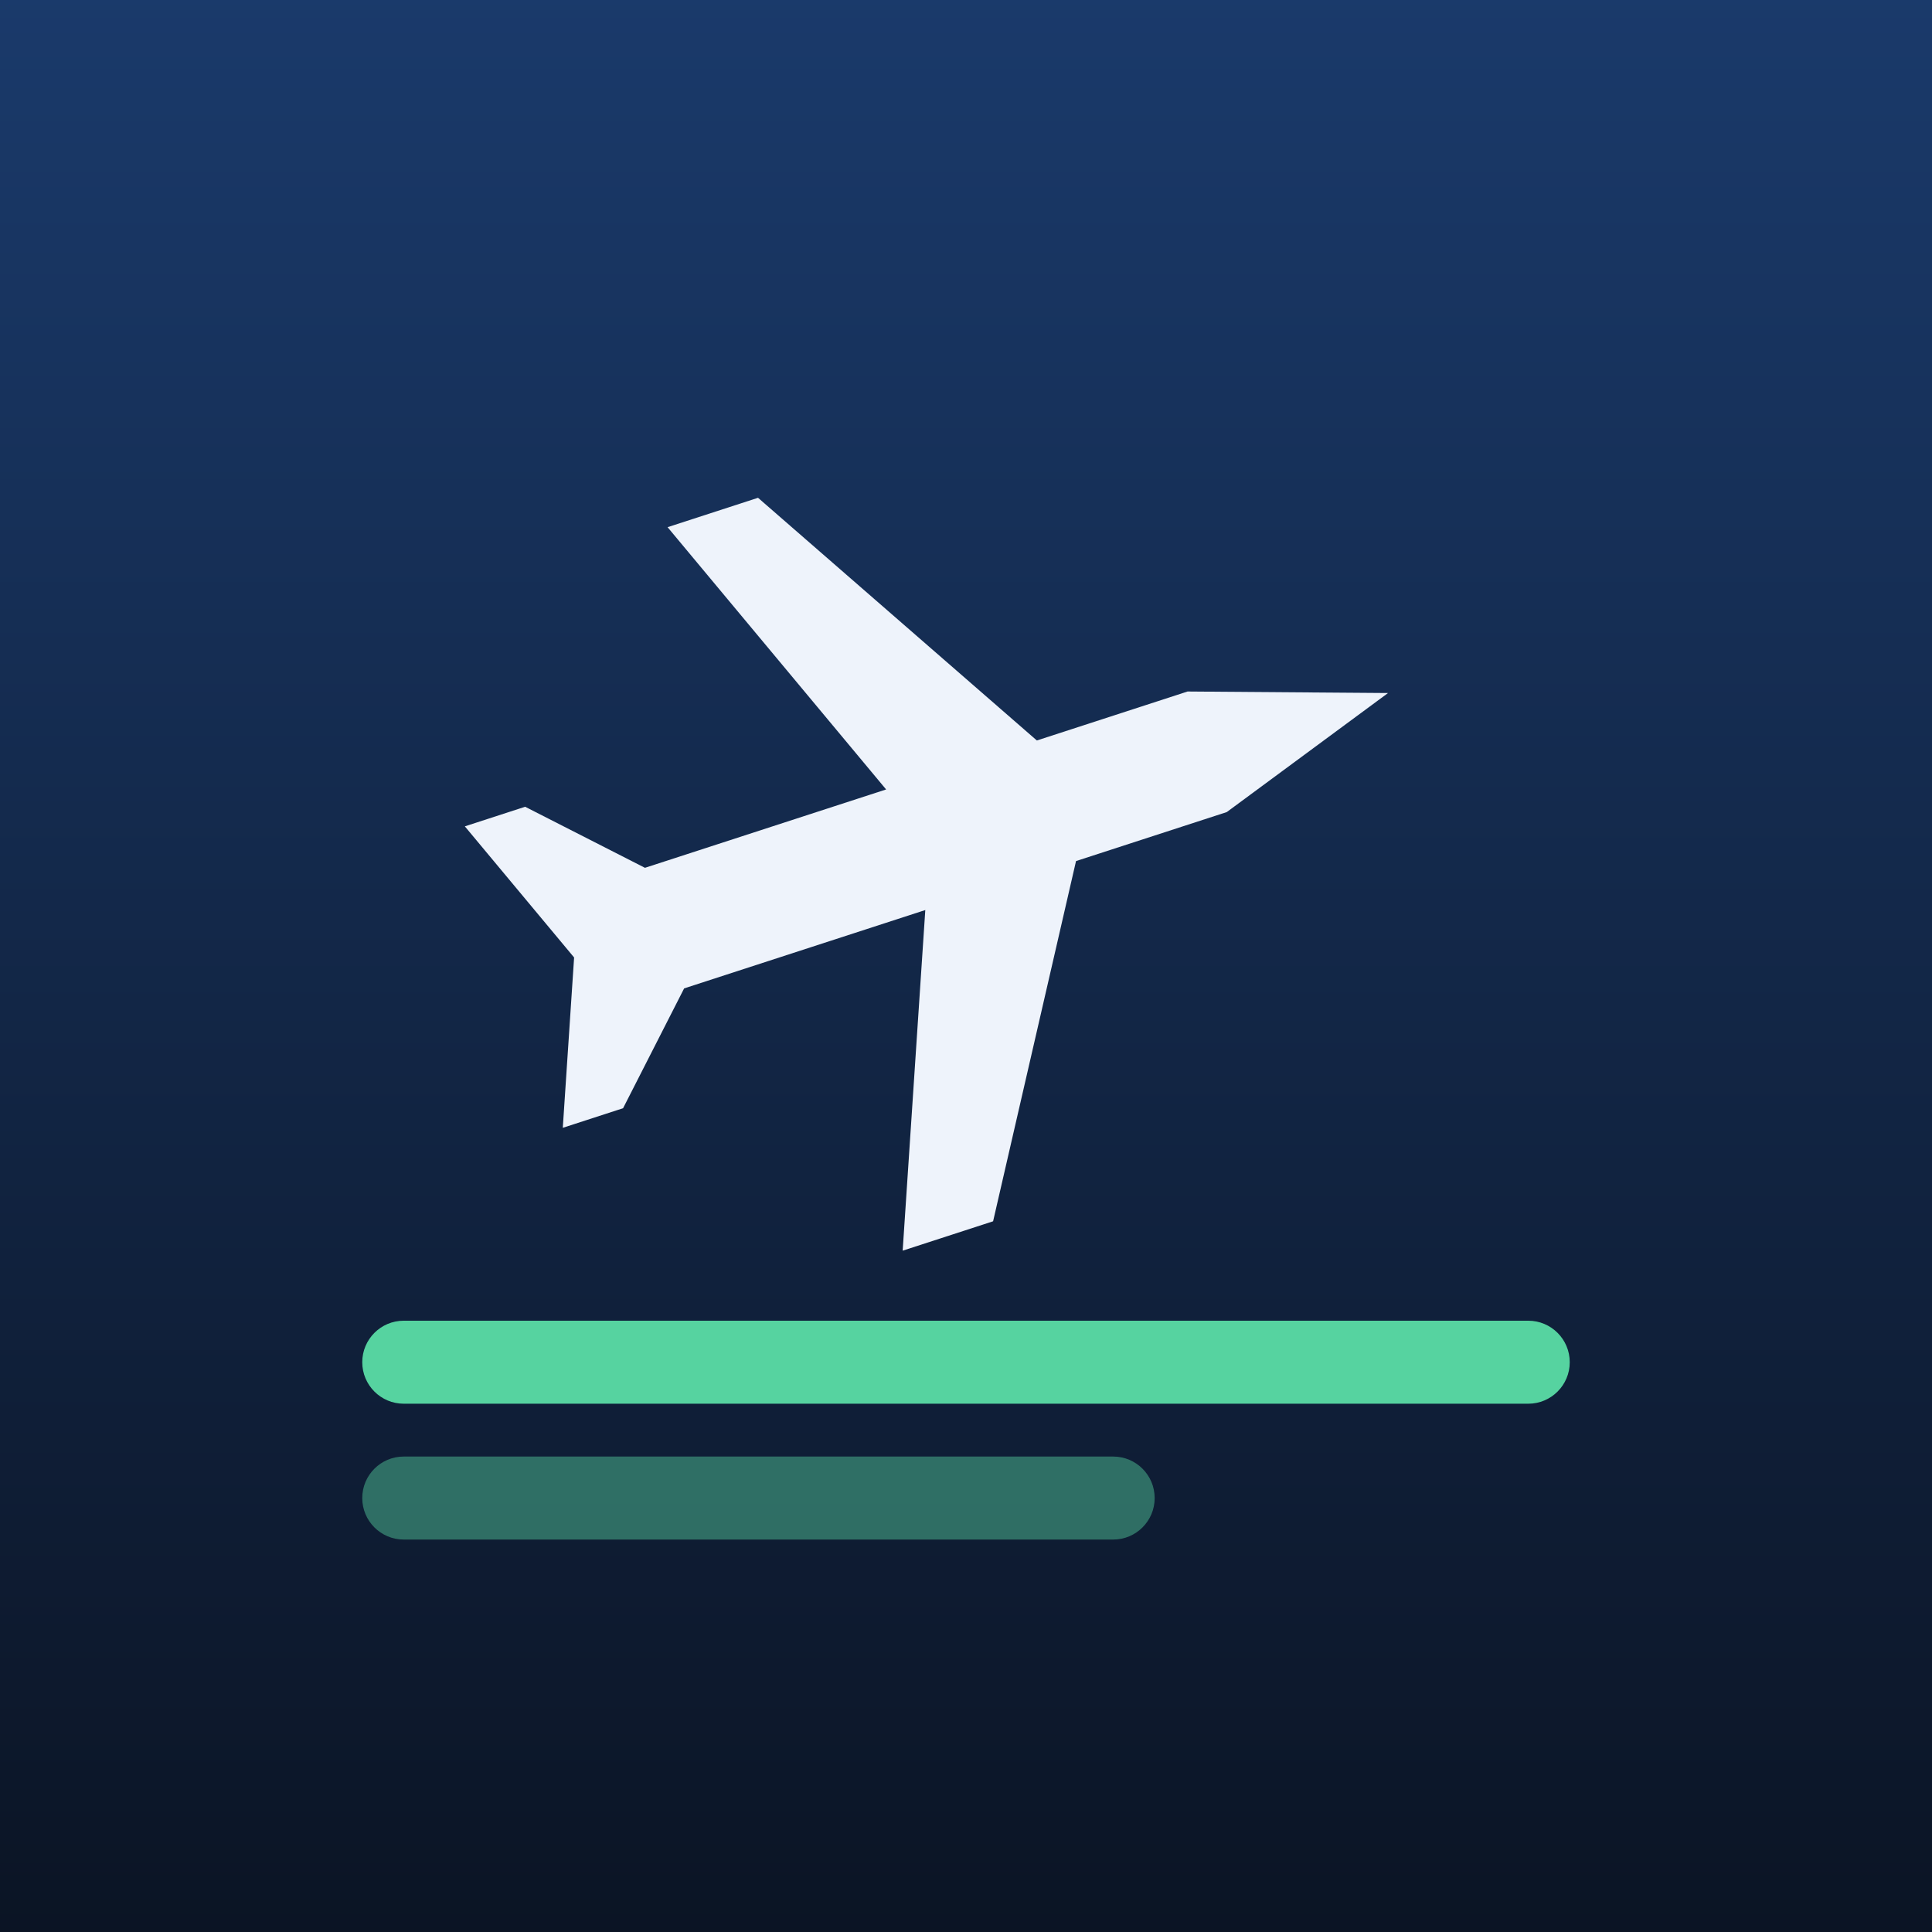
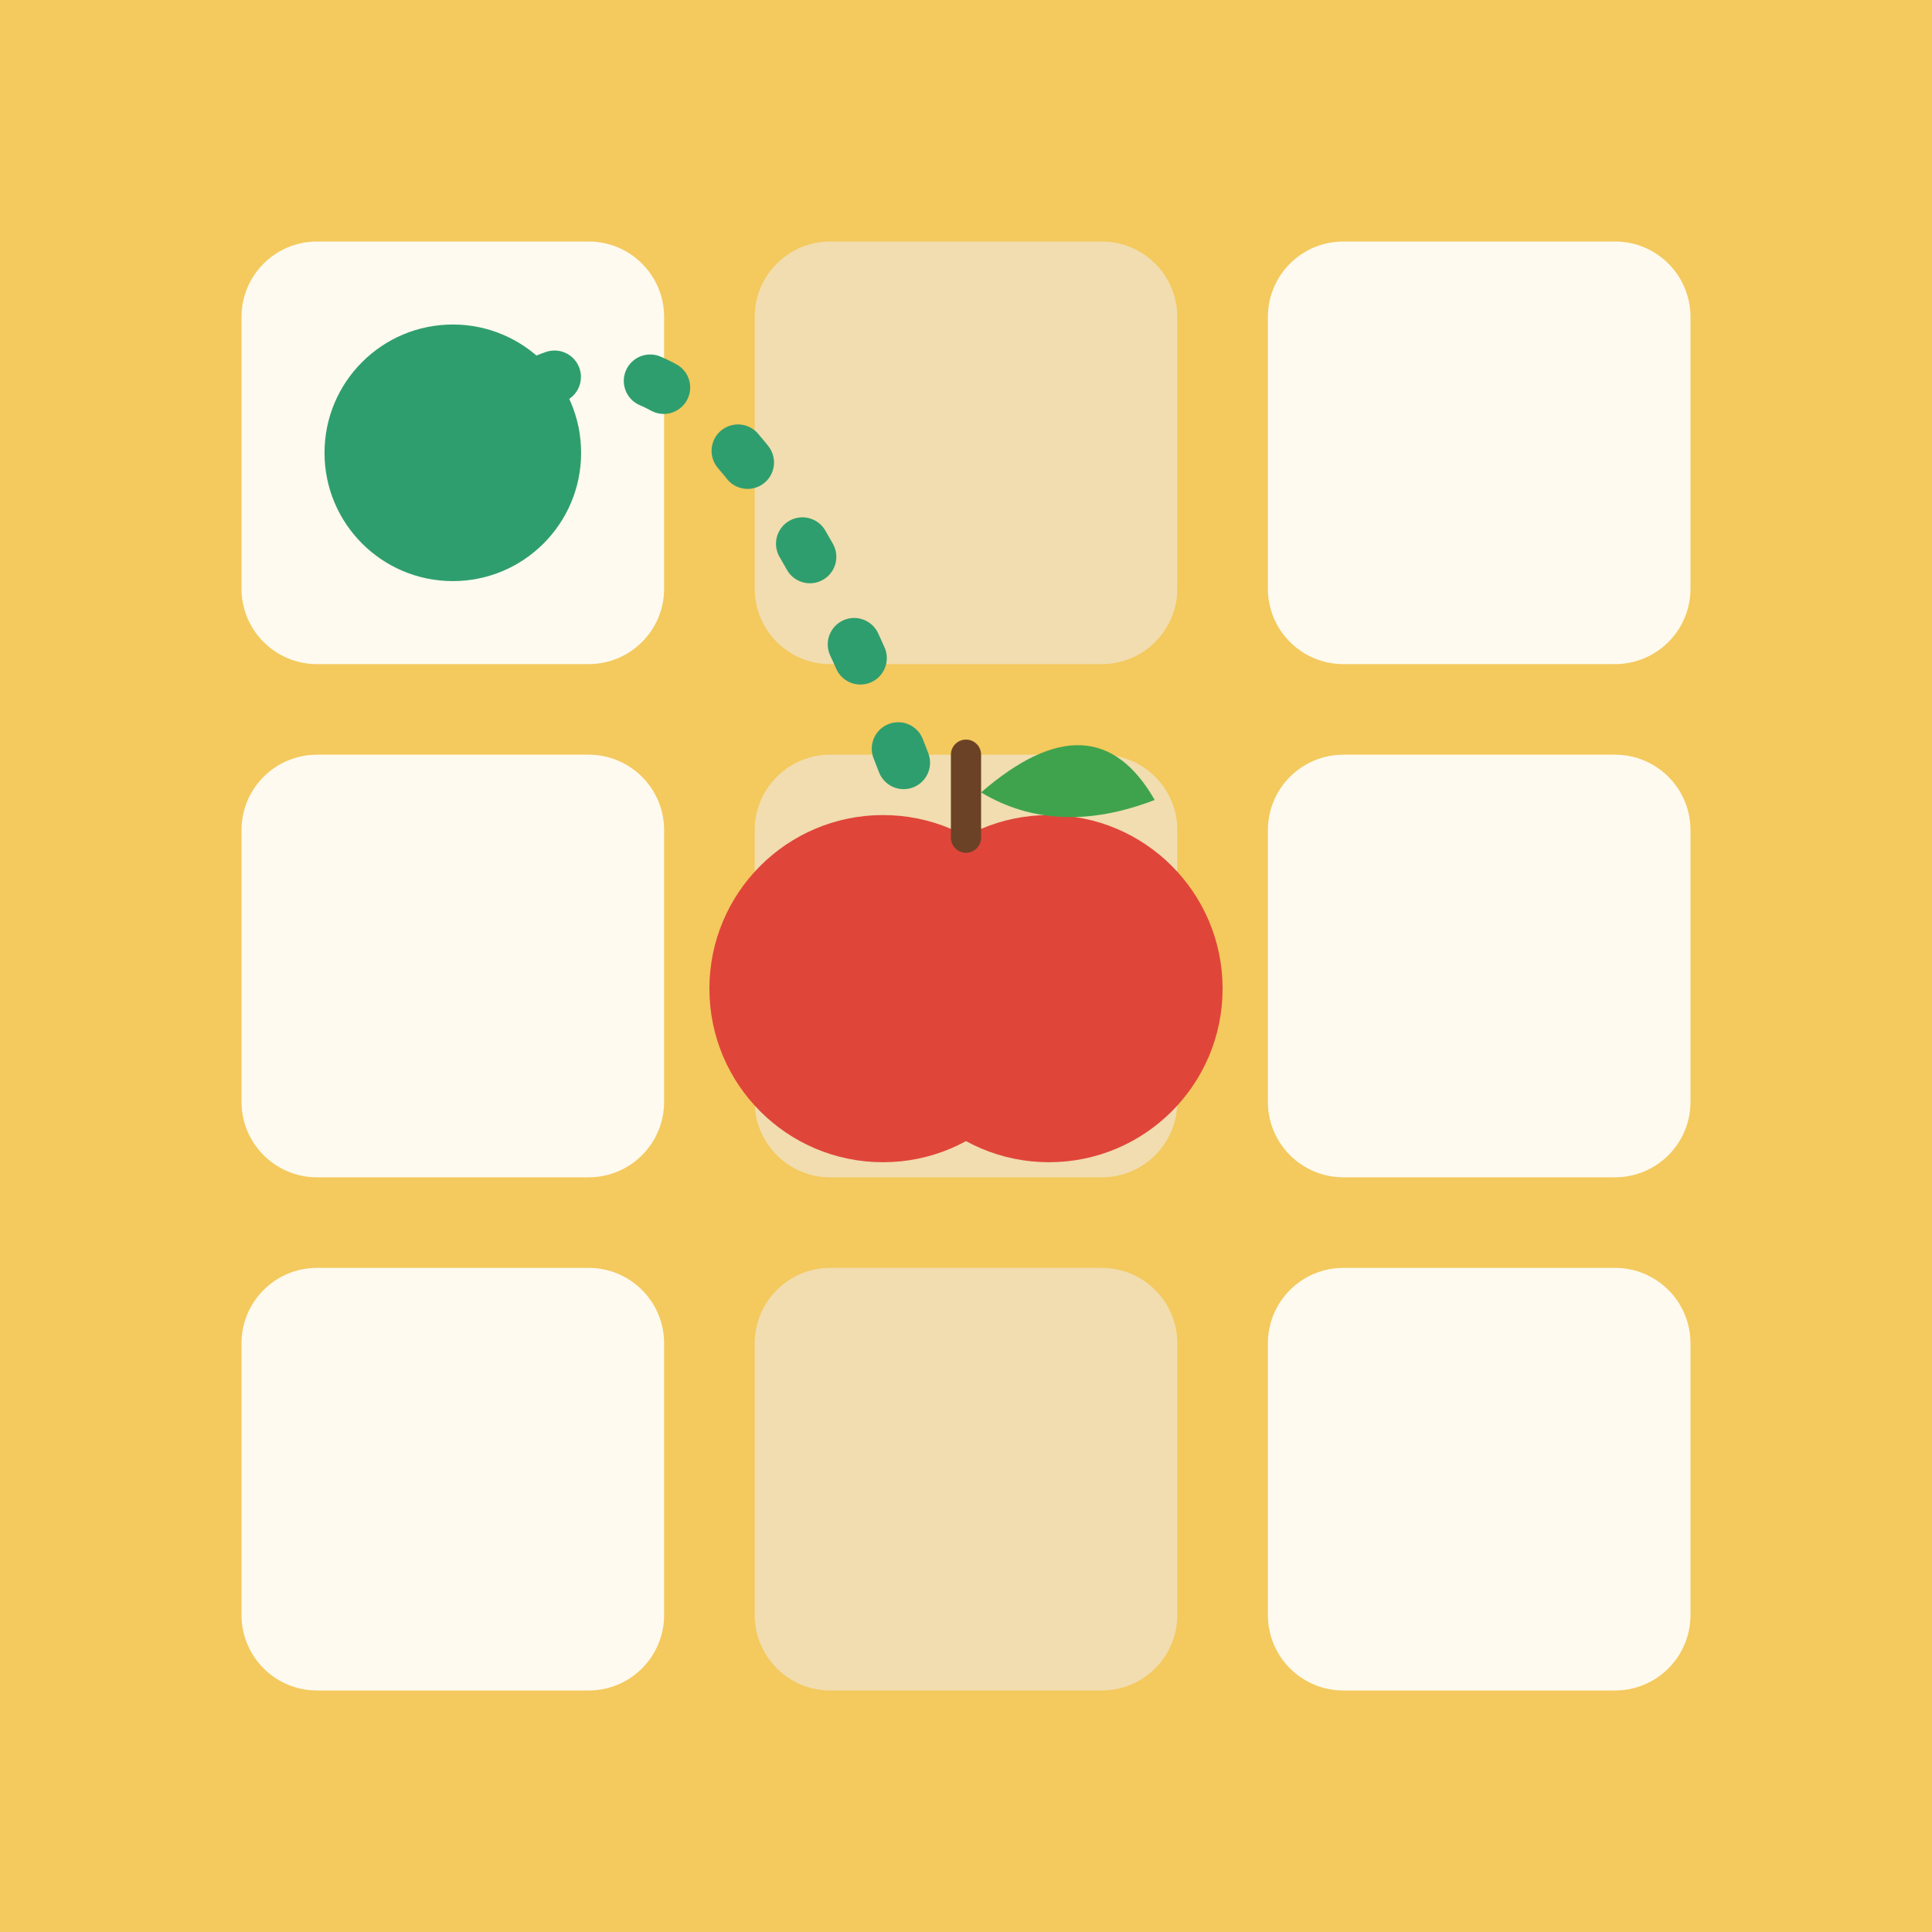
<svg xmlns="http://www.w3.org/2000/svg" viewBox="0 0 512 512">
-   <defs>
-     <linearGradient id="sky" x1="0" y1="0" x2="0" y2="1">
-       <stop offset="0" stop-color="#1a3a6b" />
-       <stop offset="1" stop-color="#0b1424" />
-     </linearGradient>
-   </defs>
-   <rect width="512" height="512" fill="url(#sky)" />
-   <rect x="96" y="350" width="320" height="22" rx="11" fill="#56d3a0" />
-   <rect x="96" y="386" width="210" height="22" rx="11" fill="#56d3a0" opacity="0.45" />
-   <g transform="translate(256 220) rotate(-18) scale(8.4) translate(-16 -16)">
-     <path d="M30 16 24 14h-5L13 4h-3l4 10H6L3 11H1l2 5-2 5h2l3-3h8l-4 10h3l6-10h5z" fill="#eef3fb" />
+   <rect width="512" height="512" fill="#f4c95d" />
+   <g fill="#ffffff" opacity="0.9">
+     <rect x="64" y="64" width="112" height="112" rx="20" />
+     <rect x="200" y="64" width="112" height="112" rx="20" fill="#f1dfb8" />
+     <rect x="336" y="64" width="112" height="112" rx="20" />
+     <rect x="64" y="200" width="112" height="112" rx="20" />
+     <rect x="200" y="200" width="112" height="112" rx="20" fill="#f1dfb8" />
+     <rect x="336" y="200" width="112" height="112" rx="20" />
+     <rect x="64" y="336" width="112" height="112" rx="20" />
+     <rect x="200" y="336" width="112" height="112" rx="20" fill="#f1dfb8" />
+     <rect x="336" y="336" width="112" height="112" rx="20" />
+   </g>
+   <path d="M120 120 Q 190 40 256 250" fill="none" stroke="#2f9e6e" stroke-width="14" stroke-linecap="round" stroke-dasharray="4 26" />
+   <circle cx="120" cy="120" r="34" fill="#2f9e6e" />
+   <g transform="translate(256 262)">
+     <circle cx="-22" cy="0" r="46" fill="#e0453a" />
+     <circle cx="22" cy="0" r="46" fill="#e0453a" />
+     <rect x="-4" y="-66" width="8" height="30" rx="4" fill="#6b4226" />
+     <path d="M4 -52 Q 34 -78 50 -50 Q 24 -40 4 -52 Z" fill="#3fa34d" />
  </g>
</svg>
